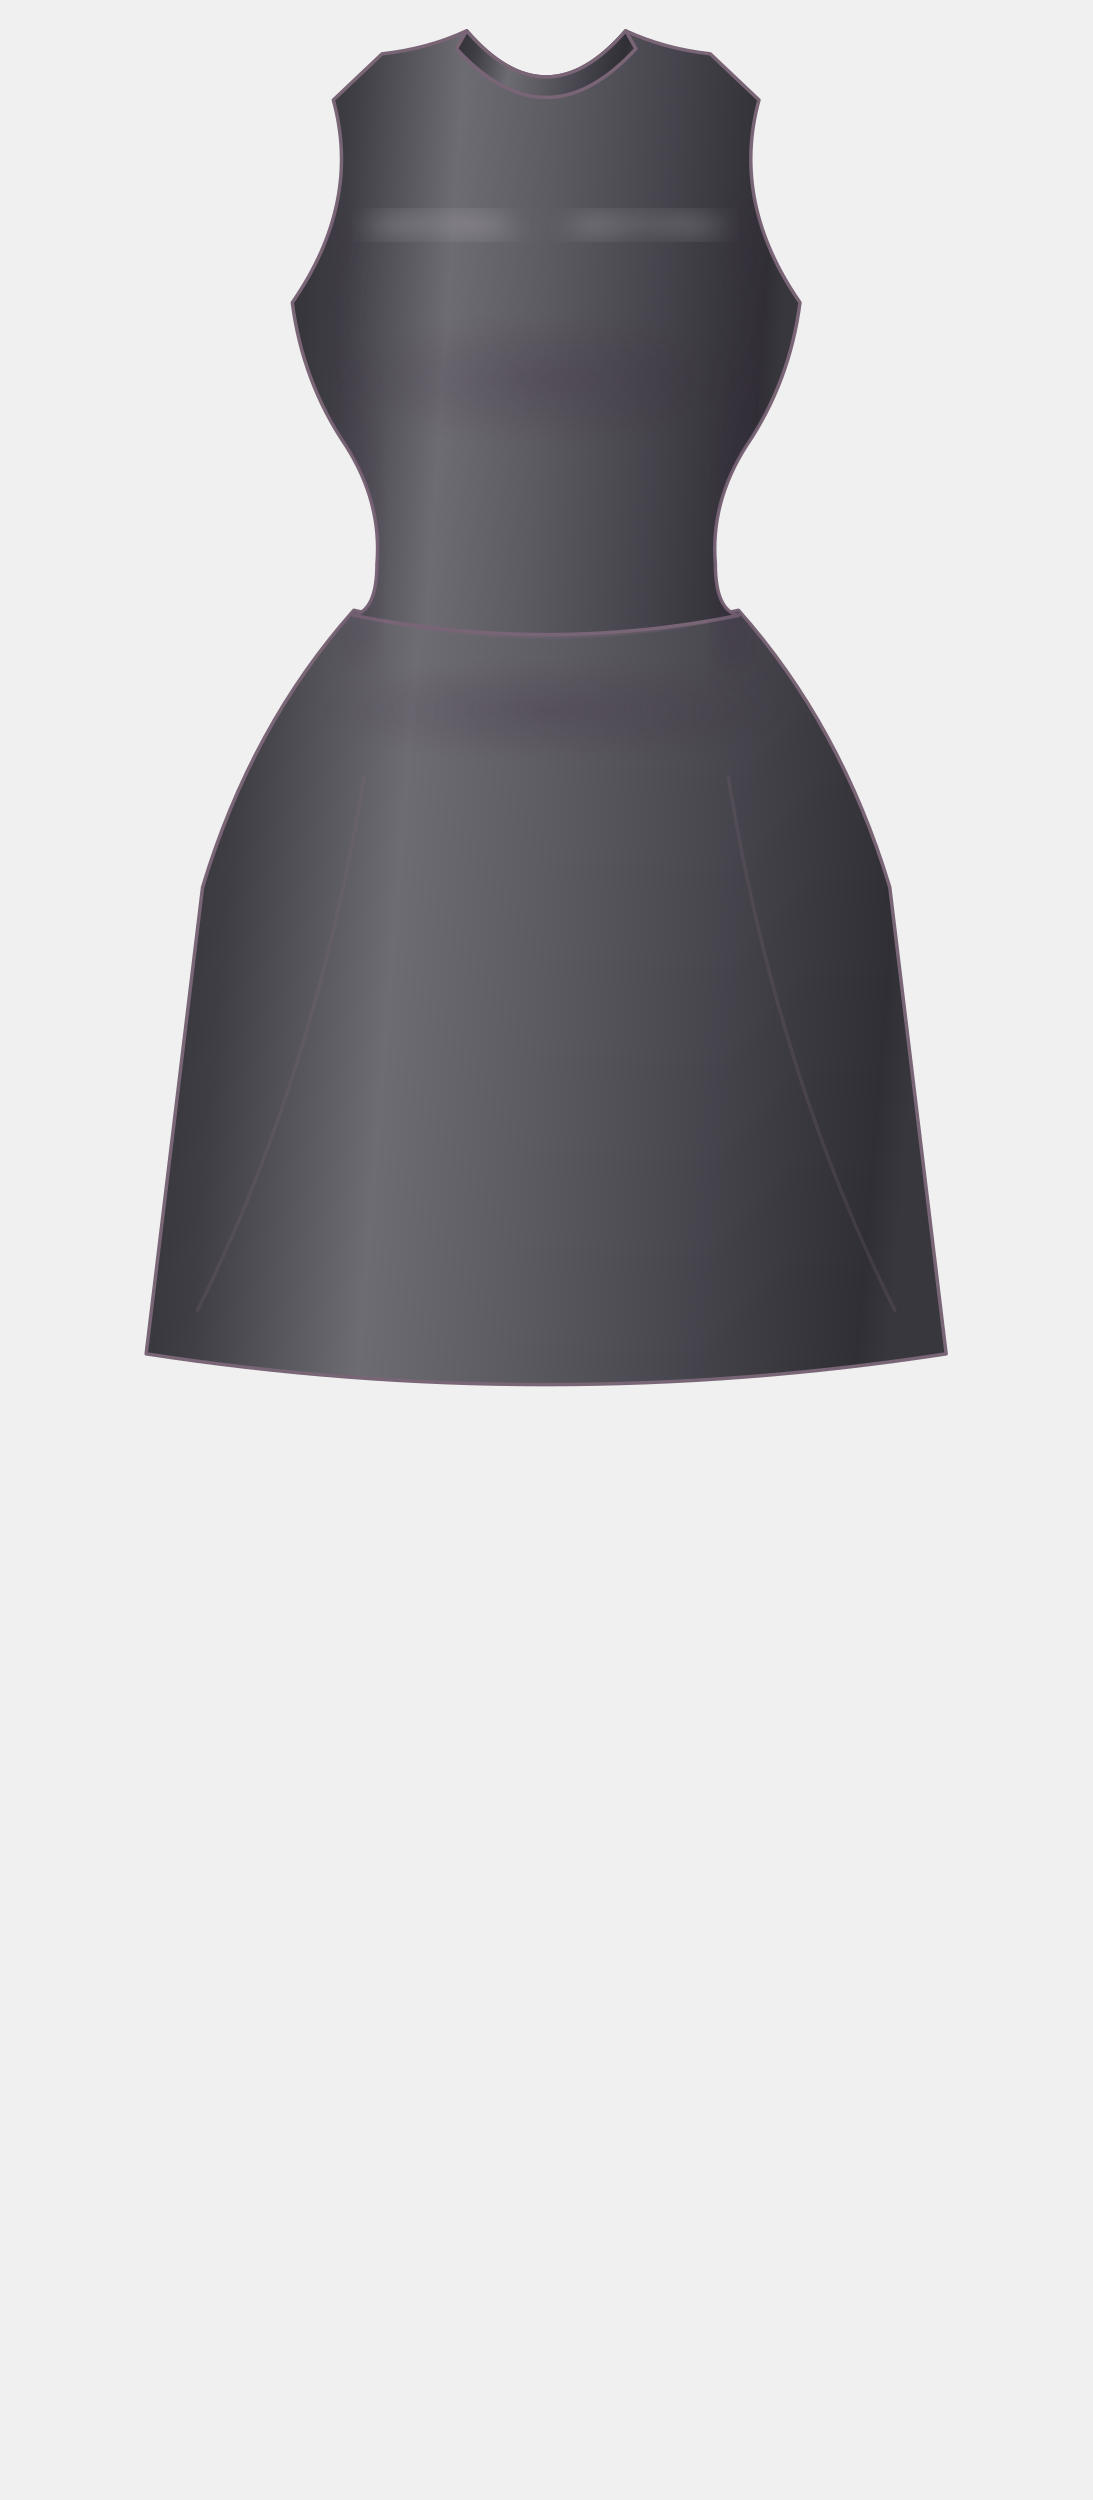
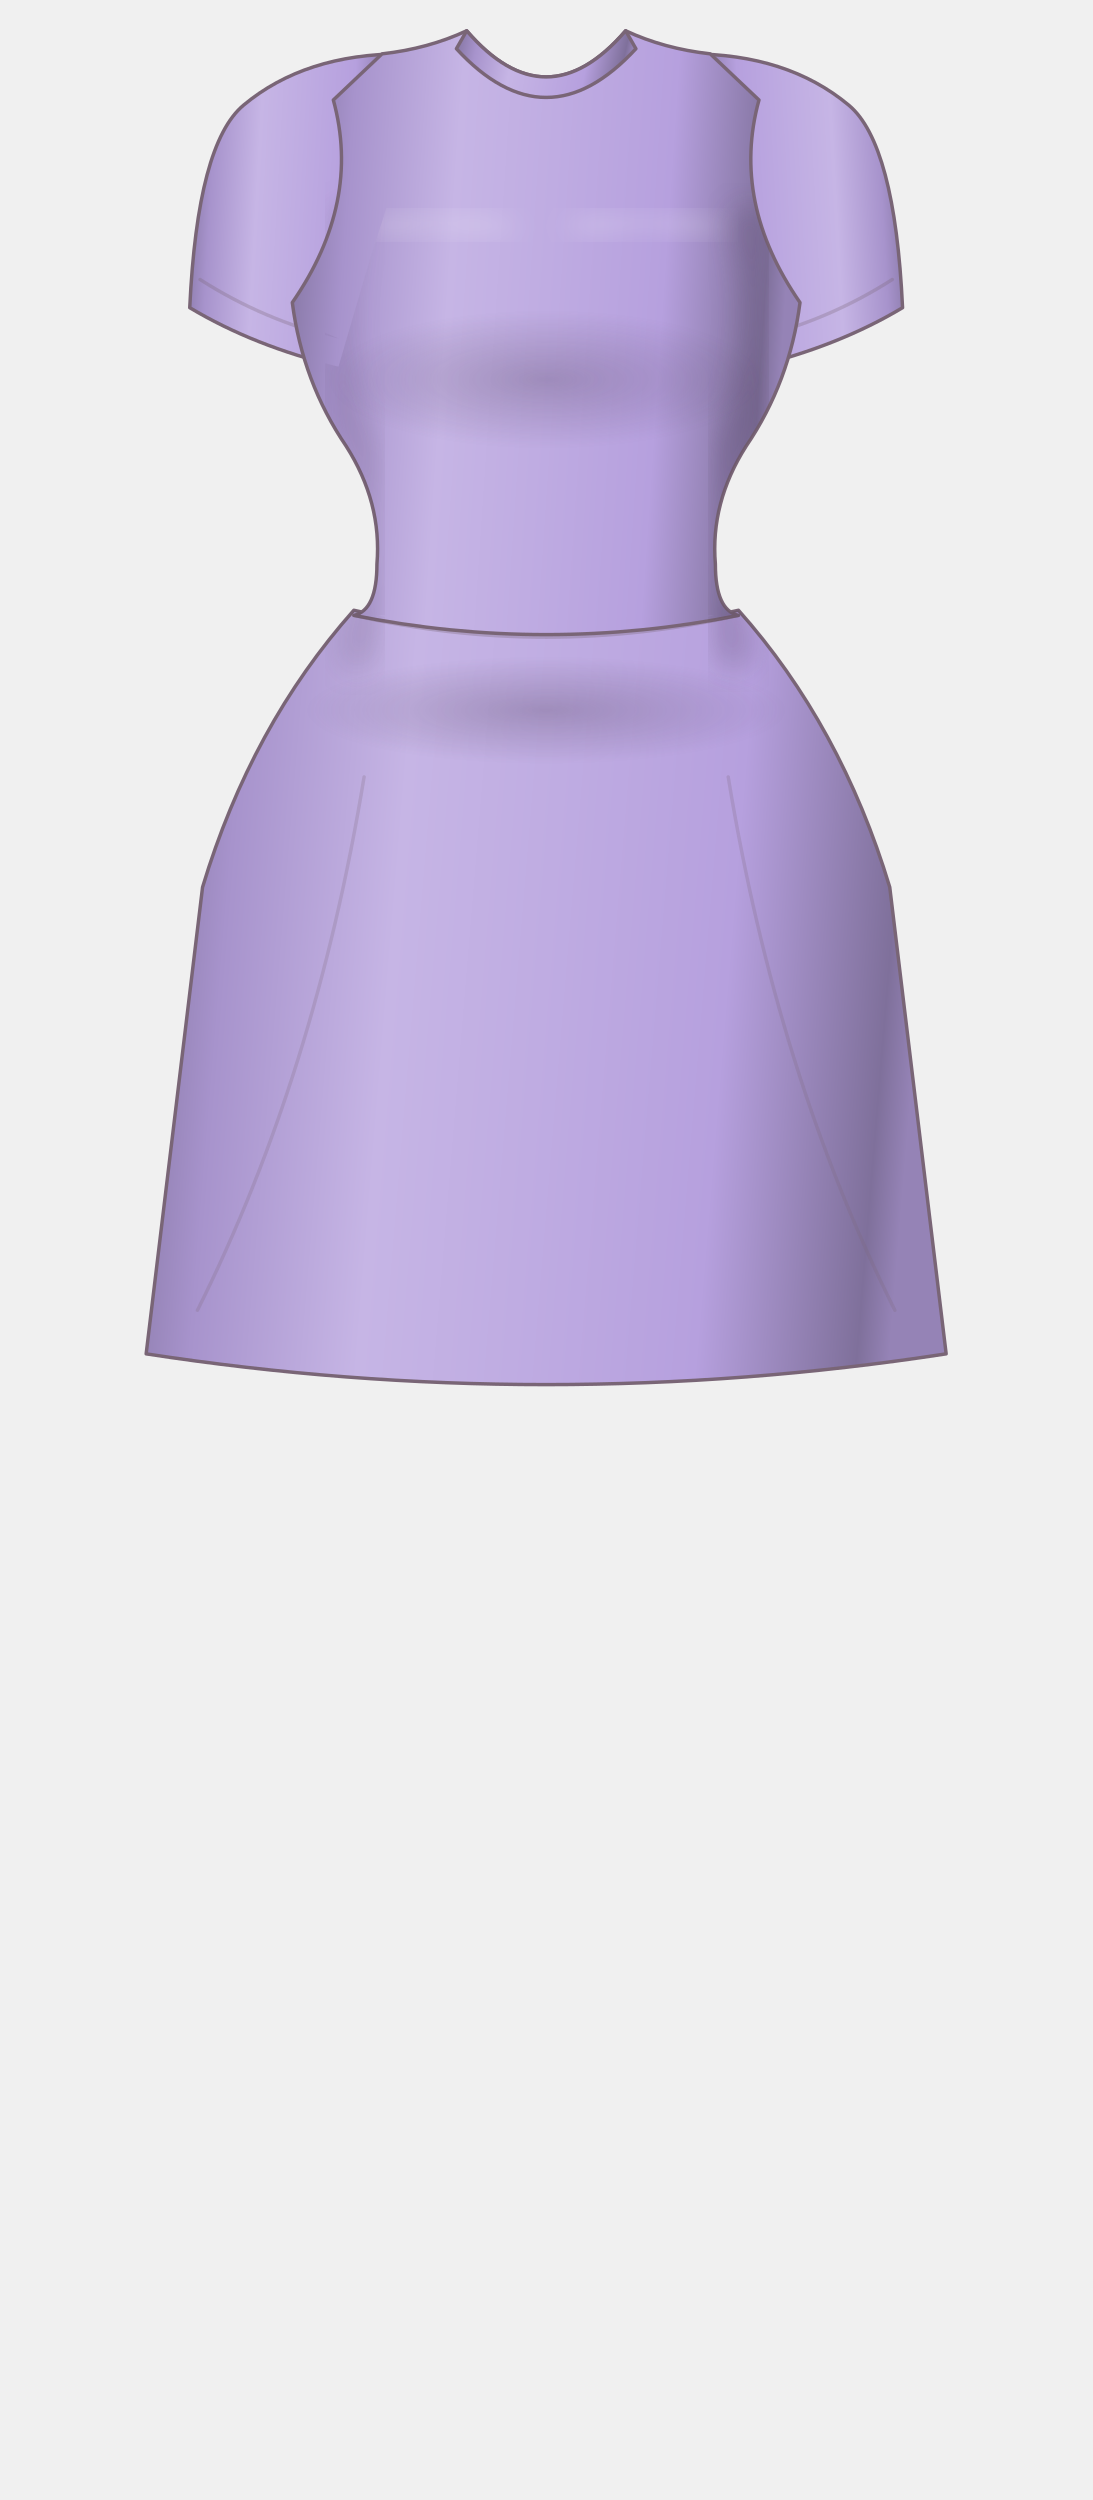
<svg xmlns="http://www.w3.org/2000/svg" width="426" height="975" viewBox="147 266 426 975" fill="none">
  <defs>
-     <linearGradient id="m1pwwpva-0" x1="0" y1="0" x2="1" y2=".08">
-       <stop stop-color="#313035" />
-       <stop offset=".13" stop-color="#3f3e45" />
-       <stop offset=".34" stop-color="#6e6c73" />
-       <stop offset=".53" stop-color="#5d5b62" />
-       <stop offset=".76" stop-color="#45434b" />
-       <stop offset=".96" stop-color="#302f35" />
-       <stop offset="1" stop-color="#39373e" />
+     <linearGradient id="mrnq8jy-0" x1="0" y1="0" x2="1" y2=".08">
+       <stop stop-color="#81729e" />
+       <stop offset=".13" stop-color="#a793cc" />
+       <stop offset=".34" stop-color="#c6b5e5" />
+       <stop offset=".53" stop-color="#bface2" />
+       <stop offset=".76" stop-color="#b6a0de" />
+       <stop offset=".96" stop-color="#7f709b" />
+       <stop offset="1" stop-color="#9583b6" />
    </linearGradient>
  </defs>
  <g stroke="#796576" stroke-width="1.35" stroke-linecap="round" stroke-linejoin="round">
    <defs>
      <clipPath id="cloth-clip">
-         <path d="M285 504 Q360 521 435 504 Q475 549 494 612 L516 794 Q360 818 204 794 L226 612 Q245 549 285 504Z" fill="url(#m1pwwpva-0)" />
-         <path d="M329 278 Q360 314 391 278 Q406 285 424 287 L443 305 Q432 345 459 384 Q455 415 438 440 Q424 462 426 486 Q426 504 435 506 Q360 521 285 506 Q294 504 294 486 Q296 462 282 440 Q265 415 261 384 Q288 345 277 305 L296 287 Q314 285 329 278Z" fill="url(#m1pwwpva-0)" />
-         <path d="M329 278 Q360 314 391 278 L395 285 Q360 323 325 285Z" fill="url(#m1pwwpva-0)" />
+         <path d="M304 287 Q266 287 242 307 Q224 322 221 386 Q246 401 279 409 L291 368 L306 321Z" fill="url(#mrnq8jy-0)" />
+         <path d="M225 375 Q250 391 279 398" stroke="#796576" opacity="0.3" />
+         <g transform="translate(720 0) scale(-1 1)">
+           <path d="M304 287 Q266 287 242 307 Q224 322 221 386 Q246 401 279 409 L291 368 L306 321Z" fill="url(#mrnq8jy-0)" />
+           <path d="M225 375 Q250 391 279 398" stroke="#796576" opacity="0.3" />
+         </g>
+         <path d="M285 504 Q360 521 435 504 Q475 549 494 612 L516 794 Q360 818 204 794 L226 612 Q245 549 285 504Z" fill="url(#mrnq8jy-0)" />
+         <path d="M329 278 Q360 314 391 278 Q406 285 424 287 L443 305 Q432 345 459 384 Q455 415 438 440 Q424 462 426 486 Q426 504 435 506 Q360 521 285 506 Q294 504 294 486 Q296 462 282 440 Q265 415 261 384 Q288 345 277 305 L296 287 Q314 285 329 278Z" fill="url(#mrnq8jy-0)" />
+         <path d="M329 278 Q360 314 391 278 L395 285 Q360 323 325 285Z" fill="url(#mrnq8jy-0)" />
        <path d="M285 506 Q360 523 435 506" stroke="#796576" opacity="0.32" />
        <path d="M289 569 Q270 685 224 777 M431 569 Q450 685 496 777" stroke="#796576" opacity="0.23" />
      </clipPath>
      <linearGradient id="cloth-round">
        <stop stop-color="#302039" stop-opacity=".19" />
        <stop offset=".32" stop-color="#fff" stop-opacity=".22" />
        <stop offset=".6" stop-color="#fff" stop-opacity="0" />
        <stop offset="1" stop-color="#302039" stop-opacity=".18" />
      </linearGradient>
      <radialGradient id="cloth-contact">
        <stop stop-color="#392841" stop-opacity=".24" />
        <stop offset="1" stop-color="#392841" stop-opacity="0" />
      </radialGradient>
      <filter id="cloth-soft">
        <feGaussianBlur stdDeviation="6" />
      </filter>
    </defs>
-     <path d="M285 504 Q360 521 435 504 Q475 549 494 612 L516 794 Q360 818 204 794 L226 612 Q245 549 285 504Z" fill="url(#m1pwwpva-0)" />
-     <path d="M329 278 Q360 314 391 278 Q406 285 424 287 L443 305 Q432 345 459 384 Q455 415 438 440 Q424 462 426 486 Q426 504 435 506 Q360 521 285 506 Q294 504 294 486 Q296 462 282 440 Q265 415 261 384 Q288 345 277 305 L296 287 Q314 285 329 278Z" fill="url(#m1pwwpva-0)" />
-     <path d="M329 278 Q360 314 391 278 L395 285 Q360 323 325 285Z" fill="url(#m1pwwpva-0)" />
+     <path d="M304 287 Q266 287 242 307 Q224 322 221 386 Q246 401 279 409 L291 368 L306 321Z" fill="url(#mrnq8jy-0)" />
+     <path d="M225 375 Q250 391 279 398" stroke="#796576" opacity="0.3" />
+     <g transform="translate(720 0) scale(-1 1)">
+       <path d="M304 287 Q266 287 242 307 Q224 322 221 386 Q246 401 279 409 L291 368 L306 321Z" fill="url(#mrnq8jy-0)" />
+       <path d="M225 375 Q250 391 279 398" stroke="#796576" opacity="0.3" />
+     </g>
+     <path d="M285 504 Q360 521 435 504 Q475 549 494 612 L516 794 Q360 818 204 794 L226 612 Q245 549 285 504Z" fill="url(#mrnq8jy-0)" />
+     <path d="M329 278 Q360 314 391 278 Q406 285 424 287 L443 305 Q432 345 459 384 Q455 415 438 440 Q424 462 426 486 Q426 504 435 506 Q360 521 285 506 Q294 504 294 486 Q296 462 282 440 Q265 415 261 384 Q288 345 277 305 L296 287 Q314 285 329 278Z" fill="url(#mrnq8jy-0)" />
+     <path d="M329 278 Q360 314 391 278 L395 285 Q360 323 325 285Z" fill="url(#mrnq8jy-0)" />
    <path d="M285 506 Q360 523 435 506" stroke="#796576" opacity="0.32" />
    <path d="M289 569 Q270 685 224 777 M431 569 Q450 685 496 777" stroke="#796576" opacity="0.23" />
    <g data-material="cloth-volume" clip-path="url(#cloth-clip)">
      <path d="M281 353 Q269 397 286 437 Q304 469 286 520" fill="none" stroke="#392841" stroke-width="14" opacity=".15" filter="url(#cloth-soft)" />
      <path d="M440 354 Q452 397 434 437 Q417 474 433 519" fill="none" stroke="#392841" stroke-width="16" opacity=".22" filter="url(#cloth-soft)" />
      <path d="M297 357 Q315 340 341 359 M376 356 Q400 340 422 358" fill="none" stroke="#fff" stroke-width="14" opacity=".2" filter="url(#cloth-soft)" />
      <ellipse cx="360" cy="414" rx="85" ry="27" fill="url(#cloth-contact)" stroke="none" />
      <ellipse cx="360" cy="543" rx="94" ry="21" fill="url(#cloth-contact)" stroke="none" />
    </g>
  </g>
</svg>
